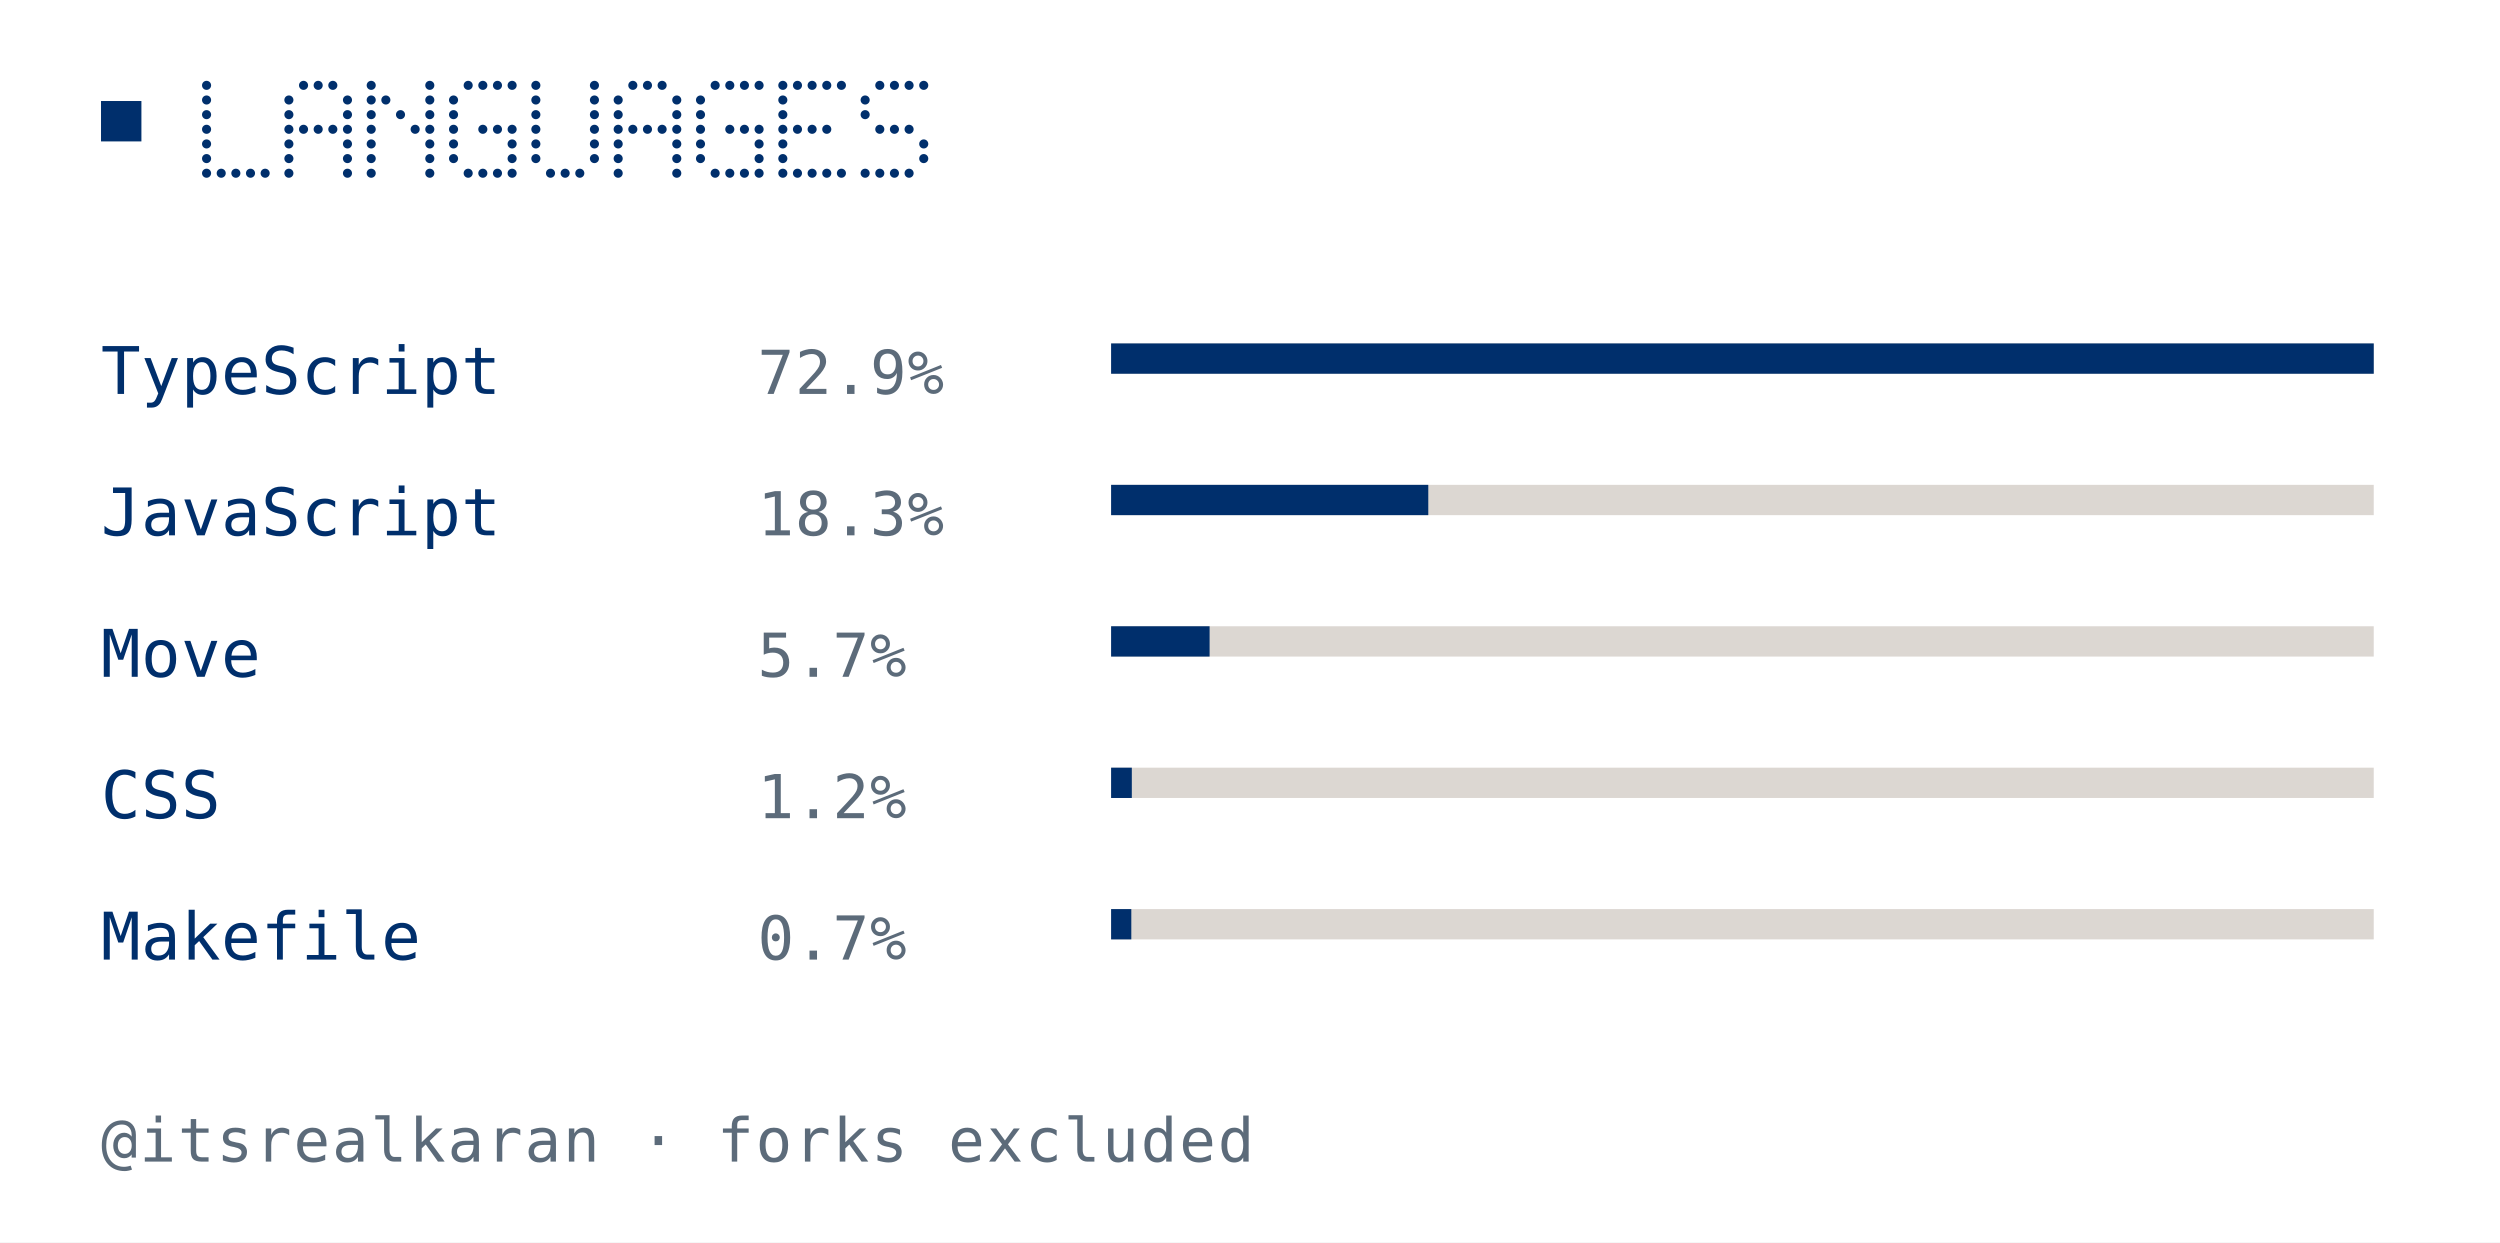
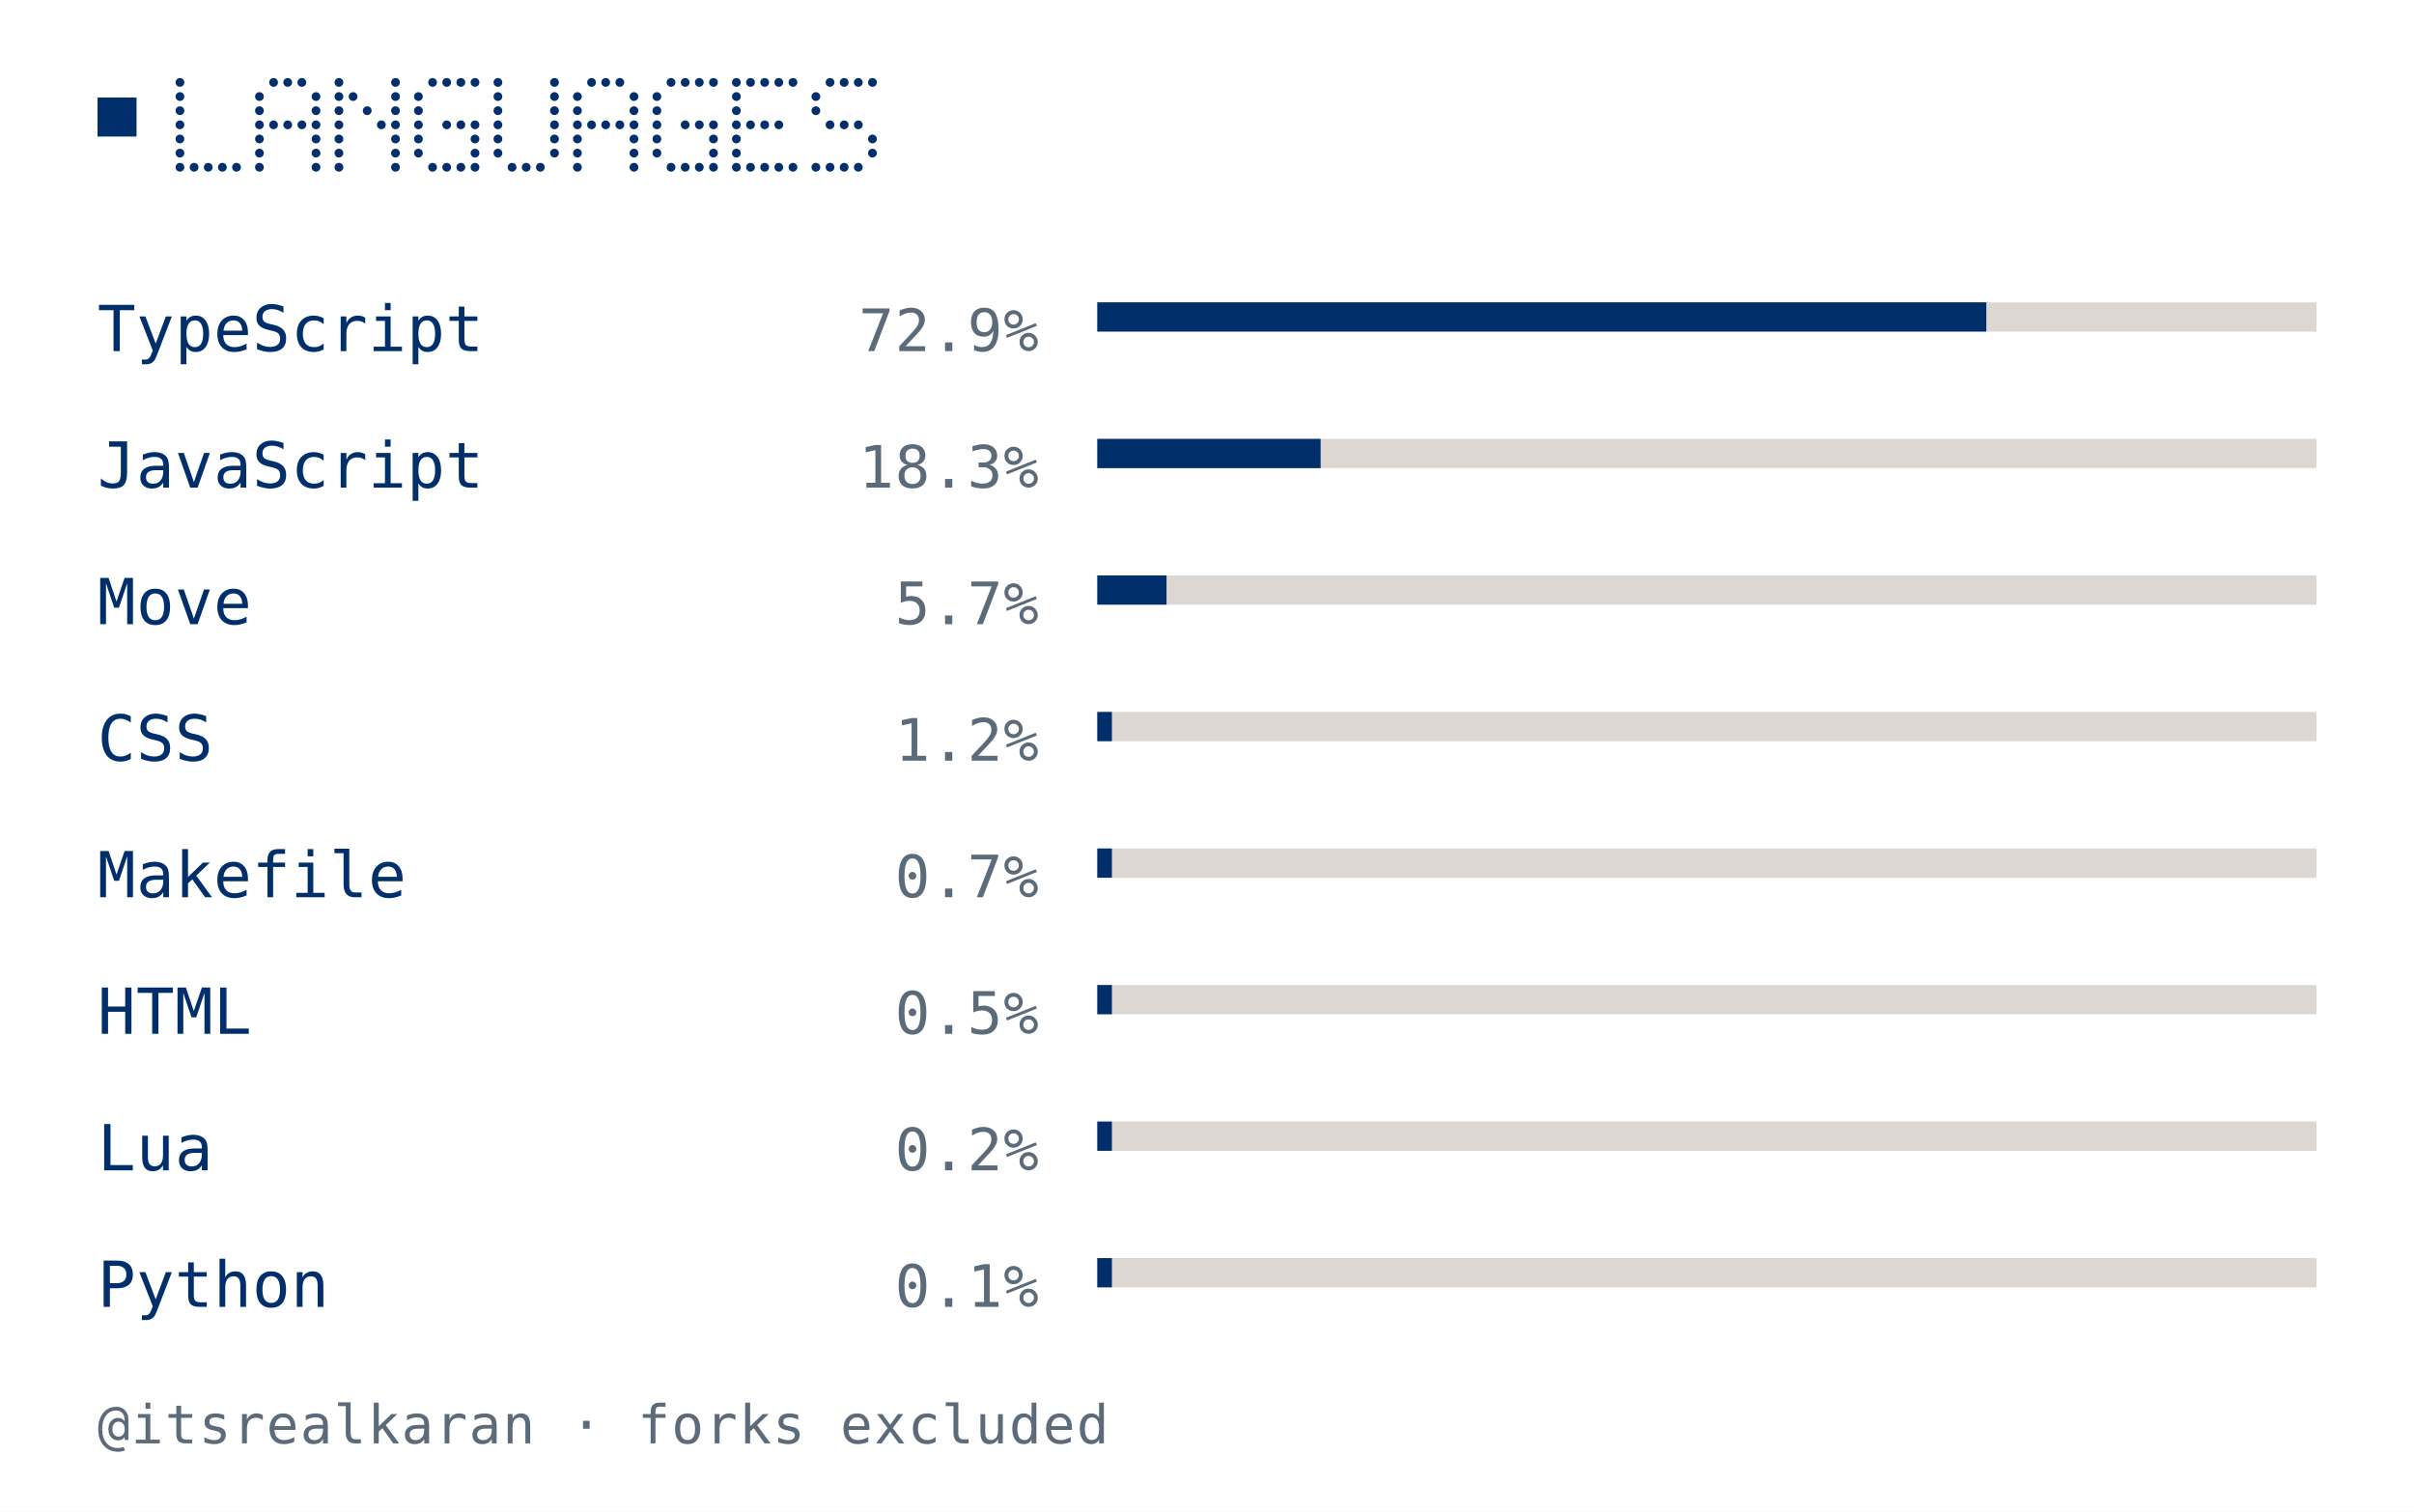
- <svg xmlns="http://www.w3.org/2000/svg" width="495" height="246" viewBox="0 0 495 246" role="img">
-   <rect width="495" height="246" fill="#FFFFFF" />
+ <svg xmlns="http://www.w3.org/2000/svg" width="495" height="310" viewBox="0 0 495 310" role="img">
+   <rect width="495" height="310" fill="#FFFFFF" />
  <rect x="20" y="20" width="8" height="8" fill="#002F6C" />
-   <circle cx="40.9" cy="16.9" r="0.90" fill="#002F6C" />
-   <circle cx="40.9" cy="19.8" r="0.90" fill="#002F6C" />
-   <circle cx="40.9" cy="22.7" r="0.90" fill="#002F6C" />
-   <circle cx="40.9" cy="25.6" r="0.90" fill="#002F6C" />
-   <circle cx="40.9" cy="28.5" r="0.90" fill="#002F6C" />
-   <circle cx="40.9" cy="31.4" r="0.90" fill="#002F6C" />
-   <circle cx="40.9" cy="34.3" r="0.90" fill="#002F6C" />
-   <circle cx="43.8" cy="34.3" r="0.90" fill="#002F6C" />
-   <circle cx="46.7" cy="34.3" r="0.90" fill="#002F6C" />
-   <circle cx="49.6" cy="34.3" r="0.90" fill="#002F6C" />
-   <circle cx="52.5" cy="34.3" r="0.90" fill="#002F6C" />
-   <circle cx="60.1" cy="16.9" r="0.90" fill="#002F6C" />
-   <circle cx="63.0" cy="16.9" r="0.90" fill="#002F6C" />
-   <circle cx="65.9" cy="16.9" r="0.90" fill="#002F6C" />
-   <circle cx="57.2" cy="19.8" r="0.90" fill="#002F6C" />
-   <circle cx="68.8" cy="19.8" r="0.90" fill="#002F6C" />
-   <circle cx="57.2" cy="22.7" r="0.90" fill="#002F6C" />
-   <circle cx="68.8" cy="22.7" r="0.90" fill="#002F6C" />
-   <circle cx="57.2" cy="25.6" r="0.90" fill="#002F6C" />
-   <circle cx="60.1" cy="25.6" r="0.90" fill="#002F6C" />
-   <circle cx="63.0" cy="25.6" r="0.90" fill="#002F6C" />
-   <circle cx="65.9" cy="25.6" r="0.90" fill="#002F6C" />
-   <circle cx="68.8" cy="25.6" r="0.90" fill="#002F6C" />
-   <circle cx="57.2" cy="28.5" r="0.90" fill="#002F6C" />
-   <circle cx="68.8" cy="28.5" r="0.90" fill="#002F6C" />
-   <circle cx="57.2" cy="31.4" r="0.90" fill="#002F6C" />
-   <circle cx="68.8" cy="31.4" r="0.90" fill="#002F6C" />
-   <circle cx="57.2" cy="34.3" r="0.90" fill="#002F6C" />
-   <circle cx="68.8" cy="34.3" r="0.90" fill="#002F6C" />
-   <circle cx="73.5" cy="16.9" r="0.90" fill="#002F6C" />
-   <circle cx="85.1" cy="16.9" r="0.90" fill="#002F6C" />
-   <circle cx="73.5" cy="19.8" r="0.90" fill="#002F6C" />
-   <circle cx="76.4" cy="19.8" r="0.90" fill="#002F6C" />
-   <circle cx="85.1" cy="19.8" r="0.90" fill="#002F6C" />
-   <circle cx="73.5" cy="22.7" r="0.90" fill="#002F6C" />
-   <circle cx="79.3" cy="22.7" r="0.90" fill="#002F6C" />
-   <circle cx="85.1" cy="22.7" r="0.90" fill="#002F6C" />
-   <circle cx="73.5" cy="25.6" r="0.90" fill="#002F6C" />
-   <circle cx="82.2" cy="25.6" r="0.90" fill="#002F6C" />
-   <circle cx="85.1" cy="25.6" r="0.90" fill="#002F6C" />
-   <circle cx="73.5" cy="28.5" r="0.90" fill="#002F6C" />
-   <circle cx="85.1" cy="28.5" r="0.90" fill="#002F6C" />
-   <circle cx="73.5" cy="31.4" r="0.90" fill="#002F6C" />
-   <circle cx="85.1" cy="31.4" r="0.90" fill="#002F6C" />
-   <circle cx="73.5" cy="34.3" r="0.90" fill="#002F6C" />
-   <circle cx="85.1" cy="34.3" r="0.90" fill="#002F6C" />
-   <circle cx="92.7" cy="16.9" r="0.90" fill="#002F6C" />
-   <circle cx="95.6" cy="16.9" r="0.90" fill="#002F6C" />
-   <circle cx="98.5" cy="16.9" r="0.90" fill="#002F6C" />
-   <circle cx="101.4" cy="16.9" r="0.90" fill="#002F6C" />
-   <circle cx="89.8" cy="19.8" r="0.90" fill="#002F6C" />
-   <circle cx="89.8" cy="22.7" r="0.90" fill="#002F6C" />
-   <circle cx="89.8" cy="25.6" r="0.90" fill="#002F6C" />
-   <circle cx="95.6" cy="25.6" r="0.90" fill="#002F6C" />
-   <circle cx="98.5" cy="25.6" r="0.90" fill="#002F6C" />
-   <circle cx="101.4" cy="25.6" r="0.90" fill="#002F6C" />
-   <circle cx="89.8" cy="28.5" r="0.90" fill="#002F6C" />
-   <circle cx="101.4" cy="28.5" r="0.90" fill="#002F6C" />
-   <circle cx="89.8" cy="31.4" r="0.90" fill="#002F6C" />
-   <circle cx="101.4" cy="31.4" r="0.90" fill="#002F6C" />
-   <circle cx="92.7" cy="34.3" r="0.90" fill="#002F6C" />
-   <circle cx="95.6" cy="34.3" r="0.90" fill="#002F6C" />
-   <circle cx="98.5" cy="34.3" r="0.90" fill="#002F6C" />
-   <circle cx="101.4" cy="34.3" r="0.90" fill="#002F6C" />
-   <circle cx="106.1" cy="16.9" r="0.90" fill="#002F6C" />
-   <circle cx="117.7" cy="16.9" r="0.90" fill="#002F6C" />
-   <circle cx="106.1" cy="19.8" r="0.90" fill="#002F6C" />
-   <circle cx="117.7" cy="19.8" r="0.90" fill="#002F6C" />
-   <circle cx="106.1" cy="22.7" r="0.90" fill="#002F6C" />
-   <circle cx="117.7" cy="22.7" r="0.90" fill="#002F6C" />
-   <circle cx="106.1" cy="25.6" r="0.90" fill="#002F6C" />
-   <circle cx="117.7" cy="25.6" r="0.90" fill="#002F6C" />
-   <circle cx="106.1" cy="28.5" r="0.90" fill="#002F6C" />
-   <circle cx="117.7" cy="28.5" r="0.90" fill="#002F6C" />
-   <circle cx="106.1" cy="31.4" r="0.90" fill="#002F6C" />
-   <circle cx="117.7" cy="31.4" r="0.90" fill="#002F6C" />
-   <circle cx="109.0" cy="34.3" r="0.90" fill="#002F6C" />
-   <circle cx="111.9" cy="34.3" r="0.90" fill="#002F6C" />
-   <circle cx="114.8" cy="34.3" r="0.90" fill="#002F6C" />
-   <circle cx="125.3" cy="16.9" r="0.90" fill="#002F6C" />
-   <circle cx="128.2" cy="16.9" r="0.90" fill="#002F6C" />
-   <circle cx="131.1" cy="16.9" r="0.90" fill="#002F6C" />
-   <circle cx="122.4" cy="19.8" r="0.90" fill="#002F6C" />
-   <circle cx="134.0" cy="19.8" r="0.90" fill="#002F6C" />
-   <circle cx="122.4" cy="22.7" r="0.90" fill="#002F6C" />
-   <circle cx="134.0" cy="22.7" r="0.90" fill="#002F6C" />
-   <circle cx="122.4" cy="25.6" r="0.90" fill="#002F6C" />
-   <circle cx="125.3" cy="25.6" r="0.90" fill="#002F6C" />
-   <circle cx="128.2" cy="25.6" r="0.90" fill="#002F6C" />
-   <circle cx="131.1" cy="25.6" r="0.90" fill="#002F6C" />
-   <circle cx="134.0" cy="25.6" r="0.90" fill="#002F6C" />
-   <circle cx="122.4" cy="28.5" r="0.90" fill="#002F6C" />
-   <circle cx="134.0" cy="28.5" r="0.90" fill="#002F6C" />
-   <circle cx="122.4" cy="31.4" r="0.90" fill="#002F6C" />
-   <circle cx="134.0" cy="31.4" r="0.90" fill="#002F6C" />
-   <circle cx="122.4" cy="34.3" r="0.90" fill="#002F6C" />
-   <circle cx="134.0" cy="34.3" r="0.90" fill="#002F6C" />
-   <circle cx="141.6" cy="16.9" r="0.90" fill="#002F6C" />
-   <circle cx="144.5" cy="16.9" r="0.90" fill="#002F6C" />
-   <circle cx="147.4" cy="16.9" r="0.90" fill="#002F6C" />
-   <circle cx="150.3" cy="16.9" r="0.90" fill="#002F6C" />
-   <circle cx="138.7" cy="19.8" r="0.90" fill="#002F6C" />
-   <circle cx="138.7" cy="22.7" r="0.90" fill="#002F6C" />
-   <circle cx="138.7" cy="25.6" r="0.90" fill="#002F6C" />
-   <circle cx="144.5" cy="25.6" r="0.90" fill="#002F6C" />
-   <circle cx="147.4" cy="25.6" r="0.90" fill="#002F6C" />
-   <circle cx="150.3" cy="25.6" r="0.90" fill="#002F6C" />
-   <circle cx="138.7" cy="28.5" r="0.90" fill="#002F6C" />
-   <circle cx="150.3" cy="28.5" r="0.90" fill="#002F6C" />
-   <circle cx="138.7" cy="31.4" r="0.90" fill="#002F6C" />
-   <circle cx="150.3" cy="31.4" r="0.90" fill="#002F6C" />
-   <circle cx="141.6" cy="34.3" r="0.90" fill="#002F6C" />
-   <circle cx="144.5" cy="34.3" r="0.90" fill="#002F6C" />
-   <circle cx="147.4" cy="34.3" r="0.90" fill="#002F6C" />
-   <circle cx="150.3" cy="34.3" r="0.90" fill="#002F6C" />
-   <circle cx="155.0" cy="16.9" r="0.90" fill="#002F6C" />
-   <circle cx="157.9" cy="16.9" r="0.90" fill="#002F6C" />
-   <circle cx="160.8" cy="16.9" r="0.90" fill="#002F6C" />
-   <circle cx="163.7" cy="16.9" r="0.90" fill="#002F6C" />
-   <circle cx="166.6" cy="16.9" r="0.90" fill="#002F6C" />
-   <circle cx="155.0" cy="19.8" r="0.90" fill="#002F6C" />
-   <circle cx="155.0" cy="22.7" r="0.90" fill="#002F6C" />
-   <circle cx="155.0" cy="25.6" r="0.90" fill="#002F6C" />
-   <circle cx="157.9" cy="25.6" r="0.90" fill="#002F6C" />
-   <circle cx="160.8" cy="25.6" r="0.90" fill="#002F6C" />
-   <circle cx="163.7" cy="25.6" r="0.90" fill="#002F6C" />
-   <circle cx="155.0" cy="28.5" r="0.90" fill="#002F6C" />
-   <circle cx="155.0" cy="31.4" r="0.90" fill="#002F6C" />
-   <circle cx="155.0" cy="34.3" r="0.90" fill="#002F6C" />
-   <circle cx="157.9" cy="34.3" r="0.90" fill="#002F6C" />
-   <circle cx="160.8" cy="34.3" r="0.90" fill="#002F6C" />
-   <circle cx="163.7" cy="34.3" r="0.90" fill="#002F6C" />
-   <circle cx="166.6" cy="34.3" r="0.90" fill="#002F6C" />
-   <circle cx="174.2" cy="16.9" r="0.90" fill="#002F6C" />
-   <circle cx="177.1" cy="16.9" r="0.90" fill="#002F6C" />
-   <circle cx="180.0" cy="16.9" r="0.90" fill="#002F6C" />
-   <circle cx="182.9" cy="16.9" r="0.90" fill="#002F6C" />
-   <circle cx="171.3" cy="19.8" r="0.90" fill="#002F6C" />
-   <circle cx="171.3" cy="22.7" r="0.90" fill="#002F6C" />
-   <circle cx="174.2" cy="25.6" r="0.90" fill="#002F6C" />
-   <circle cx="177.1" cy="25.6" r="0.90" fill="#002F6C" />
-   <circle cx="180.0" cy="25.6" r="0.90" fill="#002F6C" />
-   <circle cx="182.9" cy="28.5" r="0.90" fill="#002F6C" />
-   <circle cx="182.9" cy="31.4" r="0.90" fill="#002F6C" />
-   <circle cx="171.3" cy="34.3" r="0.90" fill="#002F6C" />
-   <circle cx="174.2" cy="34.3" r="0.90" fill="#002F6C" />
-   <circle cx="177.1" cy="34.3" r="0.90" fill="#002F6C" />
-   <circle cx="180.0" cy="34.3" r="0.90" fill="#002F6C" />
-   <text x="20" y="78" fill="#002F6C" font-family="ui-monospace, Geist Mono, monospace" font-size="13" letter-spacing="0.1" dominant-baseline="auto">TypeScript</text>
-   <text x="150" y="78" fill="#5C6B7A" font-family="ui-monospace, Geist Mono, monospace" font-size="12" letter-spacing="0.2" dominant-baseline="auto">72.9%</text>
-   <rect x="220" y="68" width="250" height="6" fill="#DCD7D2" />
-   <rect x="220" y="68" width="250.0" height="6" fill="#002F6C" />
-   <text x="20" y="106" fill="#002F6C" font-family="ui-monospace, Geist Mono, monospace" font-size="13" letter-spacing="0.1" dominant-baseline="auto">JavaScript</text>
-   <text x="150" y="106" fill="#5C6B7A" font-family="ui-monospace, Geist Mono, monospace" font-size="12" letter-spacing="0.2" dominant-baseline="auto">18.3%</text>
-   <rect x="220" y="96" width="250" height="6" fill="#DCD7D2" />
-   <rect x="220" y="96" width="62.8" height="6" fill="#002F6C" />
-   <text x="20" y="134" fill="#002F6C" font-family="ui-monospace, Geist Mono, monospace" font-size="13" letter-spacing="0.1" dominant-baseline="auto">Move</text>
-   <text x="150" y="134" fill="#5C6B7A" font-family="ui-monospace, Geist Mono, monospace" font-size="12" letter-spacing="0.2" dominant-baseline="auto">5.7%</text>
-   <rect x="220" y="124" width="250" height="6" fill="#DCD7D2" />
-   <rect x="220" y="124" width="19.5" height="6" fill="#002F6C" />
-   <text x="20" y="162" fill="#002F6C" font-family="ui-monospace, Geist Mono, monospace" font-size="13" letter-spacing="0.1" dominant-baseline="auto">CSS</text>
-   <text x="150" y="162" fill="#5C6B7A" font-family="ui-monospace, Geist Mono, monospace" font-size="12" letter-spacing="0.2" dominant-baseline="auto">1.2%</text>
-   <rect x="220" y="152" width="250" height="6" fill="#DCD7D2" />
-   <rect x="220" y="152" width="4.1" height="6" fill="#002F6C" />
-   <text x="20" y="190" fill="#002F6C" font-family="ui-monospace, Geist Mono, monospace" font-size="13" letter-spacing="0.1" dominant-baseline="auto">Makefile</text>
-   <text x="150" y="190" fill="#5C6B7A" font-family="ui-monospace, Geist Mono, monospace" font-size="12" letter-spacing="0.2" dominant-baseline="auto">0.7%</text>
-   <rect x="220" y="180" width="250" height="6" fill="#DCD7D2" />
-   <rect x="220" y="180" width="4.0" height="6" fill="#002F6C" />
-   <text x="20" y="230" fill="#5C6B7A" font-family="ui-monospace, Geist Mono, monospace" font-size="12" letter-spacing="0.4" dominant-baseline="auto">@itsrealkaran · forks excluded</text>
+   <circle cx="36.9" cy="16.9" r="0.90" fill="#002F6C" />
+   <circle cx="36.9" cy="19.8" r="0.90" fill="#002F6C" />
+   <circle cx="36.9" cy="22.7" r="0.90" fill="#002F6C" />
+   <circle cx="36.9" cy="25.6" r="0.90" fill="#002F6C" />
+   <circle cx="36.9" cy="28.5" r="0.90" fill="#002F6C" />
+   <circle cx="36.9" cy="31.4" r="0.90" fill="#002F6C" />
+   <circle cx="36.9" cy="34.3" r="0.90" fill="#002F6C" />
+   <circle cx="39.8" cy="34.3" r="0.90" fill="#002F6C" />
+   <circle cx="42.7" cy="34.3" r="0.90" fill="#002F6C" />
+   <circle cx="45.6" cy="34.3" r="0.90" fill="#002F6C" />
+   <circle cx="48.5" cy="34.3" r="0.90" fill="#002F6C" />
+   <circle cx="56.1" cy="16.9" r="0.90" fill="#002F6C" />
+   <circle cx="59.0" cy="16.9" r="0.90" fill="#002F6C" />
+   <circle cx="61.9" cy="16.9" r="0.90" fill="#002F6C" />
+   <circle cx="53.2" cy="19.8" r="0.90" fill="#002F6C" />
+   <circle cx="64.8" cy="19.8" r="0.90" fill="#002F6C" />
+   <circle cx="53.2" cy="22.7" r="0.90" fill="#002F6C" />
+   <circle cx="64.8" cy="22.7" r="0.90" fill="#002F6C" />
+   <circle cx="53.2" cy="25.6" r="0.90" fill="#002F6C" />
+   <circle cx="56.1" cy="25.6" r="0.90" fill="#002F6C" />
+   <circle cx="59.0" cy="25.6" r="0.90" fill="#002F6C" />
+   <circle cx="61.9" cy="25.6" r="0.90" fill="#002F6C" />
+   <circle cx="64.8" cy="25.6" r="0.90" fill="#002F6C" />
+   <circle cx="53.2" cy="28.5" r="0.90" fill="#002F6C" />
+   <circle cx="64.8" cy="28.5" r="0.90" fill="#002F6C" />
+   <circle cx="53.2" cy="31.4" r="0.90" fill="#002F6C" />
+   <circle cx="64.8" cy="31.4" r="0.90" fill="#002F6C" />
+   <circle cx="53.2" cy="34.3" r="0.90" fill="#002F6C" />
+   <circle cx="64.8" cy="34.3" r="0.90" fill="#002F6C" />
+   <circle cx="69.5" cy="16.9" r="0.90" fill="#002F6C" />
+   <circle cx="81.1" cy="16.9" r="0.90" fill="#002F6C" />
+   <circle cx="69.5" cy="19.8" r="0.90" fill="#002F6C" />
+   <circle cx="72.4" cy="19.8" r="0.90" fill="#002F6C" />
+   <circle cx="81.1" cy="19.8" r="0.90" fill="#002F6C" />
+   <circle cx="69.5" cy="22.7" r="0.90" fill="#002F6C" />
+   <circle cx="75.3" cy="22.7" r="0.90" fill="#002F6C" />
+   <circle cx="81.1" cy="22.7" r="0.90" fill="#002F6C" />
+   <circle cx="69.5" cy="25.6" r="0.90" fill="#002F6C" />
+   <circle cx="78.2" cy="25.6" r="0.90" fill="#002F6C" />
+   <circle cx="81.1" cy="25.6" r="0.90" fill="#002F6C" />
+   <circle cx="69.5" cy="28.5" r="0.90" fill="#002F6C" />
+   <circle cx="81.1" cy="28.5" r="0.90" fill="#002F6C" />
+   <circle cx="69.5" cy="31.4" r="0.90" fill="#002F6C" />
+   <circle cx="81.1" cy="31.4" r="0.90" fill="#002F6C" />
+   <circle cx="69.5" cy="34.3" r="0.90" fill="#002F6C" />
+   <circle cx="81.1" cy="34.3" r="0.90" fill="#002F6C" />
+   <circle cx="88.7" cy="16.9" r="0.90" fill="#002F6C" />
+   <circle cx="91.6" cy="16.9" r="0.90" fill="#002F6C" />
+   <circle cx="94.5" cy="16.9" r="0.90" fill="#002F6C" />
+   <circle cx="97.4" cy="16.9" r="0.90" fill="#002F6C" />
+   <circle cx="85.8" cy="19.8" r="0.90" fill="#002F6C" />
+   <circle cx="85.8" cy="22.7" r="0.90" fill="#002F6C" />
+   <circle cx="85.8" cy="25.6" r="0.90" fill="#002F6C" />
+   <circle cx="91.6" cy="25.6" r="0.90" fill="#002F6C" />
+   <circle cx="94.5" cy="25.6" r="0.90" fill="#002F6C" />
+   <circle cx="97.4" cy="25.6" r="0.90" fill="#002F6C" />
+   <circle cx="85.8" cy="28.5" r="0.90" fill="#002F6C" />
+   <circle cx="97.4" cy="28.5" r="0.90" fill="#002F6C" />
+   <circle cx="85.8" cy="31.4" r="0.90" fill="#002F6C" />
+   <circle cx="97.4" cy="31.4" r="0.90" fill="#002F6C" />
+   <circle cx="88.7" cy="34.3" r="0.90" fill="#002F6C" />
+   <circle cx="91.6" cy="34.3" r="0.90" fill="#002F6C" />
+   <circle cx="94.5" cy="34.3" r="0.90" fill="#002F6C" />
+   <circle cx="97.4" cy="34.3" r="0.90" fill="#002F6C" />
+   <circle cx="102.1" cy="16.9" r="0.90" fill="#002F6C" />
+   <circle cx="113.7" cy="16.9" r="0.90" fill="#002F6C" />
+   <circle cx="102.1" cy="19.8" r="0.90" fill="#002F6C" />
+   <circle cx="113.7" cy="19.8" r="0.90" fill="#002F6C" />
+   <circle cx="102.1" cy="22.7" r="0.90" fill="#002F6C" />
+   <circle cx="113.7" cy="22.7" r="0.90" fill="#002F6C" />
+   <circle cx="102.1" cy="25.6" r="0.90" fill="#002F6C" />
+   <circle cx="113.7" cy="25.6" r="0.90" fill="#002F6C" />
+   <circle cx="102.1" cy="28.5" r="0.90" fill="#002F6C" />
+   <circle cx="113.7" cy="28.5" r="0.90" fill="#002F6C" />
+   <circle cx="102.1" cy="31.4" r="0.90" fill="#002F6C" />
+   <circle cx="113.7" cy="31.4" r="0.90" fill="#002F6C" />
+   <circle cx="105.0" cy="34.3" r="0.90" fill="#002F6C" />
+   <circle cx="107.9" cy="34.3" r="0.90" fill="#002F6C" />
+   <circle cx="110.8" cy="34.3" r="0.90" fill="#002F6C" />
+   <circle cx="121.3" cy="16.9" r="0.90" fill="#002F6C" />
+   <circle cx="124.2" cy="16.9" r="0.90" fill="#002F6C" />
+   <circle cx="127.1" cy="16.9" r="0.90" fill="#002F6C" />
+   <circle cx="118.4" cy="19.8" r="0.90" fill="#002F6C" />
+   <circle cx="130.0" cy="19.8" r="0.90" fill="#002F6C" />
+   <circle cx="118.4" cy="22.7" r="0.90" fill="#002F6C" />
+   <circle cx="130.0" cy="22.7" r="0.90" fill="#002F6C" />
+   <circle cx="118.4" cy="25.6" r="0.90" fill="#002F6C" />
+   <circle cx="121.3" cy="25.6" r="0.90" fill="#002F6C" />
+   <circle cx="124.2" cy="25.6" r="0.90" fill="#002F6C" />
+   <circle cx="127.1" cy="25.6" r="0.90" fill="#002F6C" />
+   <circle cx="130.0" cy="25.6" r="0.90" fill="#002F6C" />
+   <circle cx="118.4" cy="28.5" r="0.90" fill="#002F6C" />
+   <circle cx="130.0" cy="28.5" r="0.90" fill="#002F6C" />
+   <circle cx="118.4" cy="31.4" r="0.90" fill="#002F6C" />
+   <circle cx="130.0" cy="31.4" r="0.90" fill="#002F6C" />
+   <circle cx="118.4" cy="34.3" r="0.90" fill="#002F6C" />
+   <circle cx="130.0" cy="34.3" r="0.90" fill="#002F6C" />
+   <circle cx="137.6" cy="16.9" r="0.90" fill="#002F6C" />
+   <circle cx="140.5" cy="16.9" r="0.90" fill="#002F6C" />
+   <circle cx="143.4" cy="16.9" r="0.90" fill="#002F6C" />
+   <circle cx="146.3" cy="16.9" r="0.90" fill="#002F6C" />
+   <circle cx="134.7" cy="19.8" r="0.90" fill="#002F6C" />
+   <circle cx="134.7" cy="22.7" r="0.90" fill="#002F6C" />
+   <circle cx="134.7" cy="25.6" r="0.90" fill="#002F6C" />
+   <circle cx="140.5" cy="25.6" r="0.90" fill="#002F6C" />
+   <circle cx="143.4" cy="25.6" r="0.90" fill="#002F6C" />
+   <circle cx="146.3" cy="25.6" r="0.90" fill="#002F6C" />
+   <circle cx="134.7" cy="28.5" r="0.90" fill="#002F6C" />
+   <circle cx="146.3" cy="28.5" r="0.90" fill="#002F6C" />
+   <circle cx="134.7" cy="31.4" r="0.90" fill="#002F6C" />
+   <circle cx="146.3" cy="31.4" r="0.90" fill="#002F6C" />
+   <circle cx="137.6" cy="34.3" r="0.90" fill="#002F6C" />
+   <circle cx="140.5" cy="34.3" r="0.90" fill="#002F6C" />
+   <circle cx="143.4" cy="34.3" r="0.90" fill="#002F6C" />
+   <circle cx="146.3" cy="34.3" r="0.90" fill="#002F6C" />
+   <circle cx="151.0" cy="16.9" r="0.90" fill="#002F6C" />
+   <circle cx="153.9" cy="16.9" r="0.90" fill="#002F6C" />
+   <circle cx="156.8" cy="16.9" r="0.90" fill="#002F6C" />
+   <circle cx="159.7" cy="16.9" r="0.90" fill="#002F6C" />
+   <circle cx="162.6" cy="16.9" r="0.90" fill="#002F6C" />
+   <circle cx="151.0" cy="19.8" r="0.90" fill="#002F6C" />
+   <circle cx="151.0" cy="22.7" r="0.90" fill="#002F6C" />
+   <circle cx="151.0" cy="25.6" r="0.90" fill="#002F6C" />
+   <circle cx="153.9" cy="25.6" r="0.90" fill="#002F6C" />
+   <circle cx="156.8" cy="25.6" r="0.90" fill="#002F6C" />
+   <circle cx="159.7" cy="25.6" r="0.90" fill="#002F6C" />
+   <circle cx="151.0" cy="28.5" r="0.90" fill="#002F6C" />
+   <circle cx="151.0" cy="31.4" r="0.90" fill="#002F6C" />
+   <circle cx="151.0" cy="34.3" r="0.90" fill="#002F6C" />
+   <circle cx="153.9" cy="34.3" r="0.90" fill="#002F6C" />
+   <circle cx="156.8" cy="34.3" r="0.90" fill="#002F6C" />
+   <circle cx="159.7" cy="34.3" r="0.90" fill="#002F6C" />
+   <circle cx="162.6" cy="34.3" r="0.90" fill="#002F6C" />
+   <circle cx="170.2" cy="16.9" r="0.90" fill="#002F6C" />
+   <circle cx="173.1" cy="16.9" r="0.90" fill="#002F6C" />
+   <circle cx="176.0" cy="16.9" r="0.90" fill="#002F6C" />
+   <circle cx="178.9" cy="16.9" r="0.90" fill="#002F6C" />
+   <circle cx="167.3" cy="19.8" r="0.90" fill="#002F6C" />
+   <circle cx="167.3" cy="22.7" r="0.90" fill="#002F6C" />
+   <circle cx="170.2" cy="25.6" r="0.90" fill="#002F6C" />
+   <circle cx="173.1" cy="25.6" r="0.90" fill="#002F6C" />
+   <circle cx="176.0" cy="25.6" r="0.90" fill="#002F6C" />
+   <circle cx="178.9" cy="28.5" r="0.90" fill="#002F6C" />
+   <circle cx="178.9" cy="31.4" r="0.90" fill="#002F6C" />
+   <circle cx="167.3" cy="34.3" r="0.90" fill="#002F6C" />
+   <circle cx="170.2" cy="34.3" r="0.90" fill="#002F6C" />
+   <circle cx="173.1" cy="34.3" r="0.90" fill="#002F6C" />
+   <circle cx="176.0" cy="34.3" r="0.90" fill="#002F6C" />
+   <text x="20" y="72" fill="#002F6C" text-anchor="start" font-family="ui-monospace, Geist Mono, monospace" font-size="13" letter-spacing="0.1" dominant-baseline="auto">TypeScript</text>
+   <text x="213" y="72" fill="#5C6B7A" text-anchor="end" font-family="ui-monospace, Geist Mono, monospace" font-size="12" letter-spacing="0.2" dominant-baseline="auto">72.9%</text>
+   <rect x="225" y="62" width="250" height="6" fill="#DCD7D2" />
+   <rect x="225" y="62" width="182.3" height="6" fill="#002F6C" />
+   <text x="20" y="100" fill="#002F6C" text-anchor="start" font-family="ui-monospace, Geist Mono, monospace" font-size="13" letter-spacing="0.1" dominant-baseline="auto">JavaScript</text>
+   <text x="213" y="100" fill="#5C6B7A" text-anchor="end" font-family="ui-monospace, Geist Mono, monospace" font-size="12" letter-spacing="0.2" dominant-baseline="auto">18.3%</text>
+   <rect x="225" y="90" width="250" height="6" fill="#DCD7D2" />
+   <rect x="225" y="90" width="45.8" height="6" fill="#002F6C" />
+   <text x="20" y="128" fill="#002F6C" text-anchor="start" font-family="ui-monospace, Geist Mono, monospace" font-size="13" letter-spacing="0.1" dominant-baseline="auto">Move</text>
+   <text x="213" y="128" fill="#5C6B7A" text-anchor="end" font-family="ui-monospace, Geist Mono, monospace" font-size="12" letter-spacing="0.2" dominant-baseline="auto">5.7%</text>
+   <rect x="225" y="118" width="250" height="6" fill="#DCD7D2" />
+   <rect x="225" y="118" width="14.2" height="6" fill="#002F6C" />
+   <text x="20" y="156" fill="#002F6C" text-anchor="start" font-family="ui-monospace, Geist Mono, monospace" font-size="13" letter-spacing="0.1" dominant-baseline="auto">CSS</text>
+   <text x="213" y="156" fill="#5C6B7A" text-anchor="end" font-family="ui-monospace, Geist Mono, monospace" font-size="12" letter-spacing="0.2" dominant-baseline="auto">1.2%</text>
+   <rect x="225" y="146" width="250" height="6" fill="#DCD7D2" />
+   <rect x="225" y="146" width="3.0" height="6" fill="#002F6C" />
+   <text x="20" y="184" fill="#002F6C" text-anchor="start" font-family="ui-monospace, Geist Mono, monospace" font-size="13" letter-spacing="0.1" dominant-baseline="auto">Makefile</text>
+   <text x="213" y="184" fill="#5C6B7A" text-anchor="end" font-family="ui-monospace, Geist Mono, monospace" font-size="12" letter-spacing="0.2" dominant-baseline="auto">0.7%</text>
+   <rect x="225" y="174" width="250" height="6" fill="#DCD7D2" />
+   <rect x="225" y="174" width="3.0" height="6" fill="#002F6C" />
+   <text x="20" y="212" fill="#002F6C" text-anchor="start" font-family="ui-monospace, Geist Mono, monospace" font-size="13" letter-spacing="0.1" dominant-baseline="auto">HTML</text>
+   <text x="213" y="212" fill="#5C6B7A" text-anchor="end" font-family="ui-monospace, Geist Mono, monospace" font-size="12" letter-spacing="0.2" dominant-baseline="auto">0.5%</text>
+   <rect x="225" y="202" width="250" height="6" fill="#DCD7D2" />
+   <rect x="225" y="202" width="3.0" height="6" fill="#002F6C" />
+   <text x="20" y="240" fill="#002F6C" text-anchor="start" font-family="ui-monospace, Geist Mono, monospace" font-size="13" letter-spacing="0.1" dominant-baseline="auto">Lua</text>
+   <text x="213" y="240" fill="#5C6B7A" text-anchor="end" font-family="ui-monospace, Geist Mono, monospace" font-size="12" letter-spacing="0.2" dominant-baseline="auto">0.2%</text>
+   <rect x="225" y="230" width="250" height="6" fill="#DCD7D2" />
+   <rect x="225" y="230" width="3.0" height="6" fill="#002F6C" />
+   <text x="20" y="268" fill="#002F6C" text-anchor="start" font-family="ui-monospace, Geist Mono, monospace" font-size="13" letter-spacing="0.1" dominant-baseline="auto">Python</text>
+   <text x="213" y="268" fill="#5C6B7A" text-anchor="end" font-family="ui-monospace, Geist Mono, monospace" font-size="12" letter-spacing="0.2" dominant-baseline="auto">0.1%</text>
+   <rect x="225" y="258" width="250" height="6" fill="#DCD7D2" />
+   <rect x="225" y="258" width="3.0" height="6" fill="#002F6C" />
+   <text x="20" y="296" fill="#5C6B7A" text-anchor="start" font-family="ui-monospace, Geist Mono, monospace" font-size="11" letter-spacing="0.3" dominant-baseline="auto">@itsrealkaran · forks excluded</text>
</svg>
